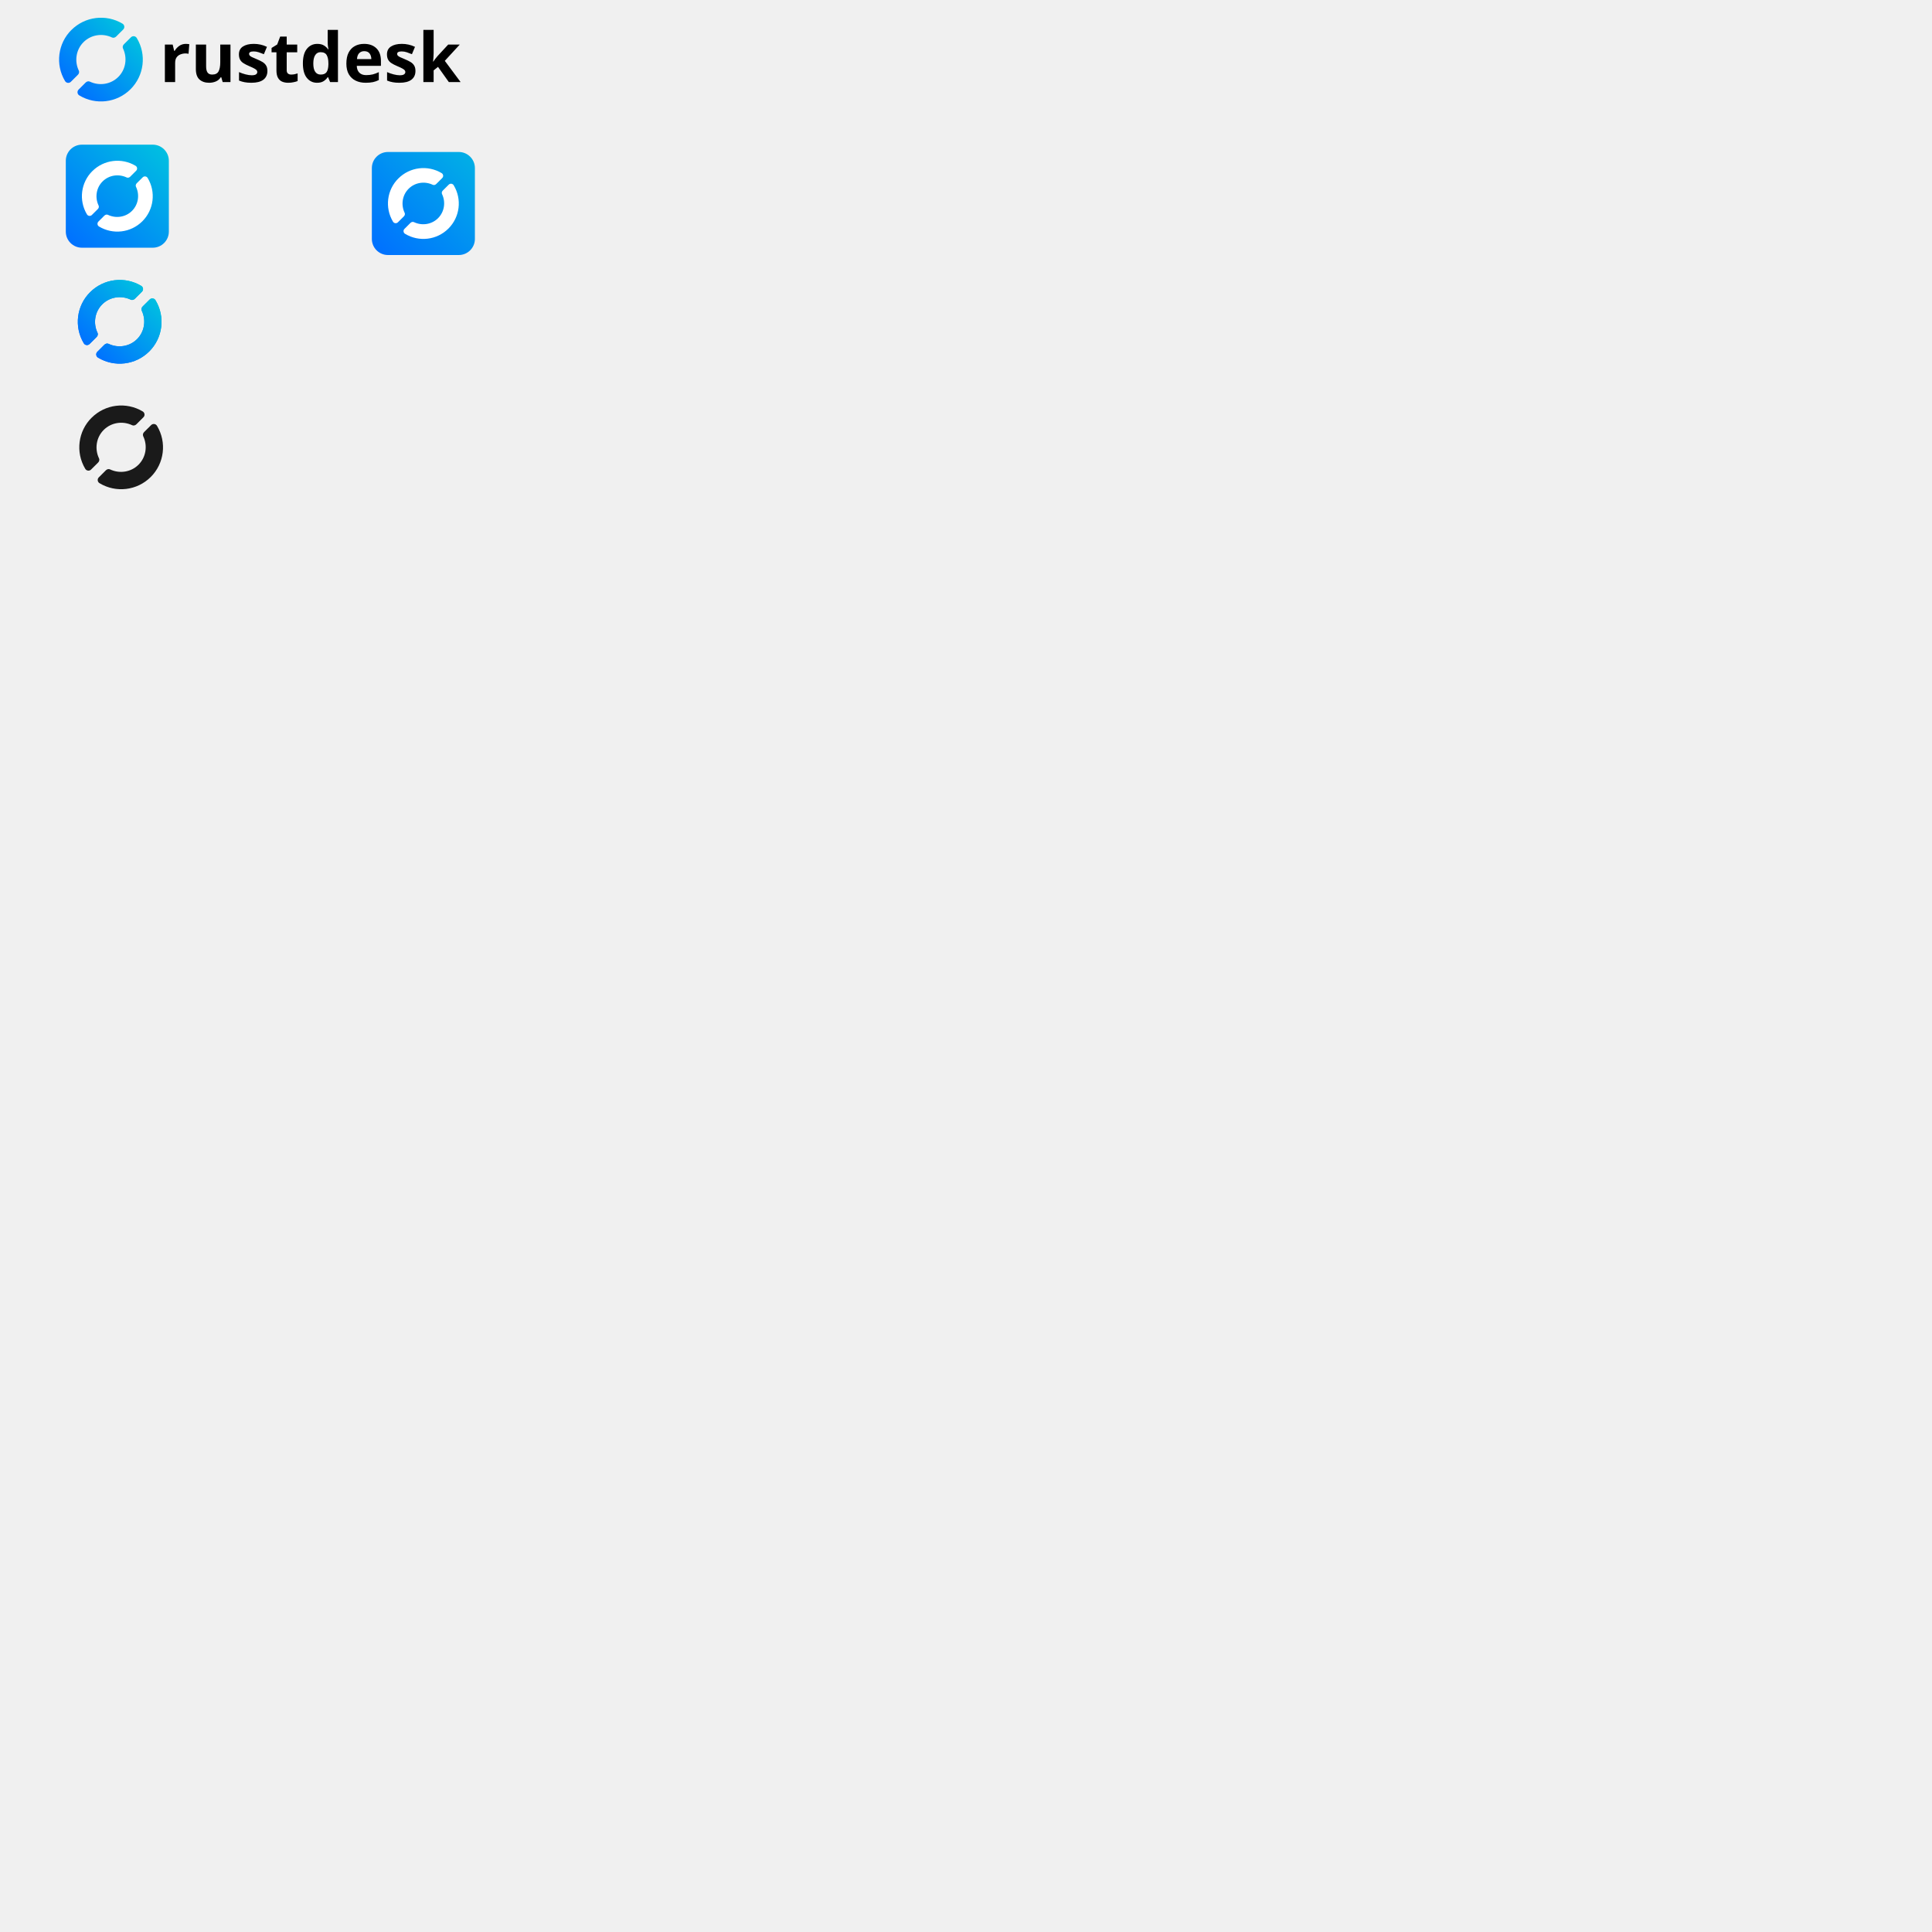
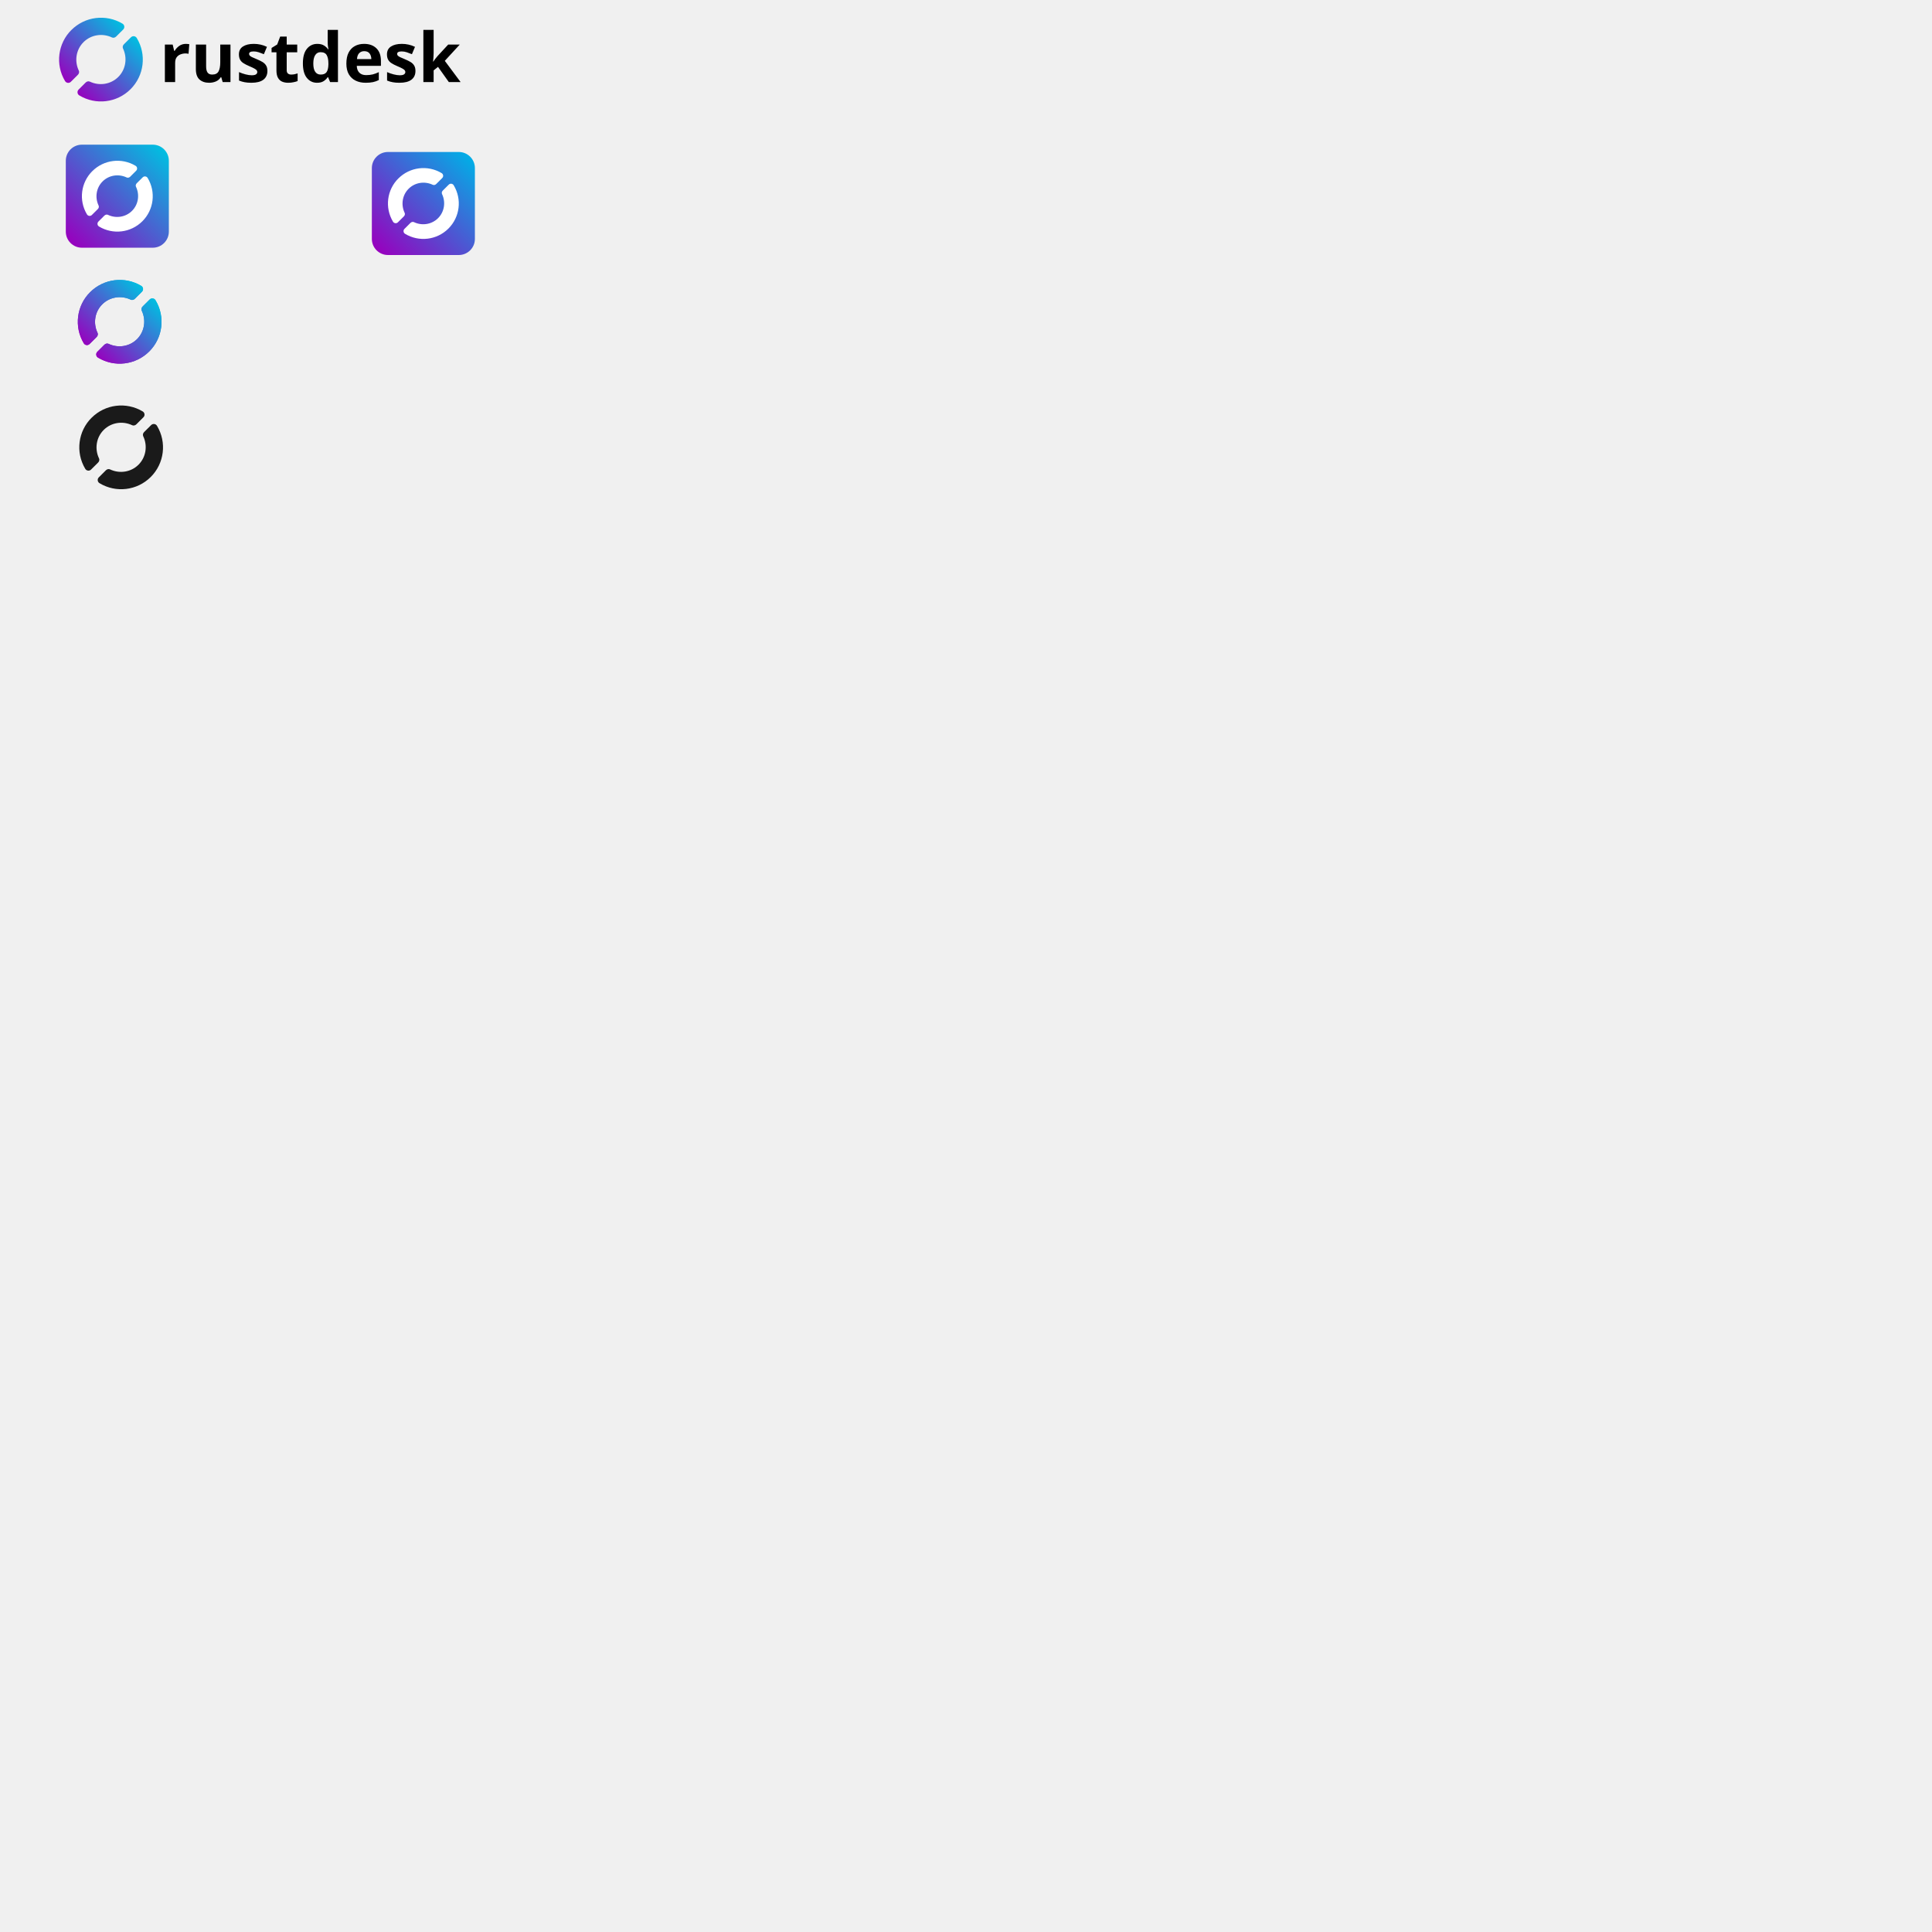
<svg xmlns="http://www.w3.org/2000/svg" xmlns:xlink="http://www.w3.org/1999/xlink" style="isolation:isolate" viewBox="66.993 897.484 600 600" version="1.1" id="svg11" xml:space="preserve" width="600" height="600">
  <defs id="defs15">
    <linearGradient id="linearGradient9947" x1="0.148" x2="0.845" y1="0.851" y2="0.154" gradientTransform="matrix(26.301,0,0,26.331,90.67354,911.7572)" gradientUnits="userSpaceOnUse">
-       <stop offset="0" stop-color="#004ba6" id="stop9943" style="stop-color:#0071ff;stop-opacity:1;" />
+       <stop offset="0" stop-color="#004ba6" id="stop9943" style="stop-color:#9800be;stop-opacity:1;" />
      <stop offset="1" stop-color="#00bfe1" id="stop9945" style="stop-color:#01aee6;stop-opacity:1;" />
    </linearGradient>
    <linearGradient id="linearGradient9775" x1="0.045" x2="0.955" y1="0.955" y2="0.045" gradientTransform="matrix(32,0,0,32,231.03,929.9804)" gradientUnits="userSpaceOnUse">
-       <stop offset="0" stop-color="#004ba6" id="stop9771" style="stop-color:#0071ff;stop-opacity:1;" />
+       <stop offset="0" stop-color="#004ba6" id="stop9771" style="stop-color:#9800be;stop-opacity:1;" />
      <stop offset="1" stop-color="#00bfe1" id="stop9773" style="stop-color:#01aee6;stop-opacity:1;" />
    </linearGradient>
    <linearGradient id="linearGradient5424" x1="0.148" x2="0.845" y1="0.851" y2="0.154" gradientTransform="matrix(26.301,0,0,26.331,90.67354,911.7572)" gradientUnits="userSpaceOnUse">
-       <stop offset="0" stop-color="#004ba6" id="stop5420" style="stop-color:#0071ff;stop-opacity:1;" />
+       <stop offset="0" stop-color="#004ba6" id="stop5420" style="stop-color:#9800be;stop-opacity:1;" />
      <stop offset="1" stop-color="#00bfe1" id="stop5422" style="stop-color:#01aee6;stop-opacity:1;" />
    </linearGradient>
    <linearGradient id="linearGradient1258" x1="0.045" x2="0.955" y1="0.955" y2="0.045" gradientTransform="matrix(32,0,0,32,231.03,929.9804)" gradientUnits="userSpaceOnUse">
-       <stop offset="0" stop-color="#004ba6" id="stop1254" style="stop-color:#0071ff;stop-opacity:1;" />
+       <stop offset="0" stop-color="#004ba6" id="stop1254" style="stop-color:#9800be;stop-opacity:1;" />
      <stop offset="1" stop-color="#00bfe1" id="stop1256" style="stop-color:#01aee6;stop-opacity:1;" />
    </linearGradient>
    <linearGradient id="linearGradient1228" x1="0.045" x2="0.955" y1="0.955" y2="0.045" gradientTransform="matrix(32,0,0,32,231.03,929.9804)" gradientUnits="userSpaceOnUse">
-       <stop offset="0" stop-color="#004ba6" id="stop1224" style="stop-color:#0071ff;stop-opacity:1;" />
+       <stop offset="0" stop-color="#004ba6" id="stop1224" style="stop-color:#9800be;stop-opacity:1;" />
      <stop offset="100%" stop-color="#00bfe1" id="stop1226" />
    </linearGradient>
    <rect x="34.073" y="7.526" width="62.535" height="16.147" id="rect9005" />
    <linearGradient id="a-3" x1="0.045" x2="0.955" y1="0.955" y2="0.045" gradientTransform="matrix(32,0,0,32,231.03,929.9804)" gradientUnits="userSpaceOnUse">
      <stop offset="0%" stop-color="#004ba6" id="stop294" />
      <stop offset="100%" stop-color="#00bfe1" id="stop296" />
    </linearGradient>
    <linearGradient xlink:href="#linearGradient1228" id="linearGradient426" gradientUnits="userSpaceOnUse" gradientTransform="matrix(32,0,0,32,45.09661,851.7449)" x1="0.045" y1="0.955" x2="0.955" y2="0.045" />
    <linearGradient xlink:href="#a" id="linearGradient5414" gradientUnits="userSpaceOnUse" gradientTransform="matrix(26.00048,0,0,25.99935,91.16012,984.4207)" x1="0.148" y1="0.851" x2="0.845" y2="0.154" />
    <linearGradient xlink:href="#a" id="linearGradient9753" gradientUnits="userSpaceOnUse" gradientTransform="matrix(26.00048,0,0,25.99935,66.99302,897.4845)" x1="0.148" y1="0.851" x2="0.845" y2="0.154" />
    <linearGradient xlink:href="#linearGradient9775" id="linearGradient9769" gradientUnits="userSpaceOnUse" gradientTransform="matrix(32,0,0,32,45.09661,851.7449)" x1="0.045" y1="0.955" x2="0.955" y2="0.045" />
    <linearGradient xlink:href="#a" id="linearGradient9831" gradientUnits="userSpaceOnUse" gradientTransform="matrix(22.0004,0,0,21.99946,71.99301,902.4844)" x1="0.148" y1="0.851" x2="0.845" y2="0.154" />
    <linearGradient xlink:href="#a" id="linearGradient342" gradientUnits="userSpaceOnUse" gradientTransform="matrix(26.00048,0,0,25.99936,17.98453,891.7487)" x1="0.148" y1="0.851" x2="0.845" y2="0.154" />
    <linearGradient xlink:href="#a" id="linearGradient765" gradientUnits="userSpaceOnUse" gradientTransform="matrix(26.00048,0,0,25.99936,17.98453,891.7487)" x1="0.148" y1="0.851" x2="0.845" y2="0.154" />
  </defs>
  <linearGradient id="a" x1="0.148" x2="0.845" y1="0.851" y2="0.154" gradientTransform="matrix(26.301,0,0,26.331,90.67354,911.7572)" gradientUnits="userSpaceOnUse">
-     <stop offset="0" stop-color="#004ba6" id="stop4" style="stop-color:#0071ff;stop-opacity:1;" />
+     <stop offset="0" stop-color="#004ba6" id="stop4" style="stop-color:#9800be;stop-opacity:1;" />
    <stop offset="1" stop-color="#00bfe1" id="stop6" style="stop-color:#00bfe1;stop-opacity:1;" />
  </linearGradient>
-   <text xml:space="preserve" transform="translate(66.993,897.484)" id="text9003" style="white-space:pre;shape-inside:url(#rect9005);display:inline;fill:#0071ff" />
+   <text xml:space="preserve" transform="translate(66.993,897.484)" id="text9003" style="white-space:pre;shape-inside:url(#rect9005);display:inline;fill:#9800be" />
  <path fill="url(#a)" d="m 113.485,990.488 -2.135,2.122 c -0.376,0.337 -0.557,0.879 -0.347,1.337 1.423,2.976 0.883,6.524 -1.451,8.856 -2.335,2.331 -5.887,2.871 -8.867,1.449 -0.439,-0.197 -0.954,-0.03 -1.292,0.313 l -2.17,2.166 c -0.255,0.25 -0.381,0.602 -0.34,0.956 0.041,0.354 0.243,0.669 0.548,0.854 5.113,3.095 11.679,2.306 15.911,-1.912 4.232,-4.216 5.039,-10.773 1.955,-15.887 -0.177,-0.311 -0.489,-0.522 -0.844,-0.572 -0.355,-0.05 -0.713,0.068 -0.968,0.318 z m -18.467,-2.306 c -4.253,4.2 -5.086,10.758 -2.02,15.885 0.177,0.312 0.488,0.523 0.843,0.573 0.355,0.05 0.713,-0.068 0.969,-0.319 l 2.123,-2.109 c 0.385,-0.337 0.572,-0.885 0.359,-1.349 -1.423,-2.976 -0.884,-6.524 1.451,-8.856 2.334,-2.331 5.887,-2.871 8.866,-1.45 0.434,0.195 0.942,0.033 1.281,-0.3 l 2.182,-2.179 c 0.255,-0.249 0.381,-0.601 0.34,-0.956 -0.042,-0.353 -0.243,-0.668 -0.548,-0.854 -5.122,-3.068 -11.678,-2.255 -15.893,1.972 z" id="path5412" style="fill:url(#linearGradient5414);stroke-width:0.988" />
  <g id="g9521">
    <g id="g3226" transform="translate(42.33301,90.66725)">
      <path fill="url(#a)" d="M 72.097,883.745 H 50.097 c -2.76,0 -5,-2.24 -5,-5 v -22 c 0,-2.759 2.24,-5 5,-5 h 22 c 2.759,0 5,2.241 5,5 v 22 c 0,2.76 -2.241,5 -5,5 z" id="path422" style="isolation:isolate;fill:url(#linearGradient426)" />
    </g>
    <path fill="url(#a)" d="m 111.32,952.547 -1.807,1.795 c -0.318,0.285 -0.472,0.744 -0.293,1.131 1.204,2.518 0.747,5.52 -1.228,7.494 -1.976,1.973 -4.981,2.429 -7.502,1.226 -0.371,-0.166 -0.807,-0.025 -1.093,0.265 l -1.836,1.833 c -0.216,0.211 -0.322,0.51 -0.288,0.809 0.034,0.3 0.206,0.567 0.463,0.723 4.326,2.618 9.882,1.951 13.463,-1.618 3.581,-3.568 4.264,-9.115 1.655,-13.443 -0.15,-0.263 -0.414,-0.442 -0.714,-0.484 -0.3,-0.042 -0.603,0.058 -0.819,0.269 z m -15.626,-1.951 c -3.599,3.554 -4.304,9.103 -1.709,13.441 0.15,0.264 0.413,0.443 0.714,0.485 0.3,0.042 0.603,-0.058 0.82,-0.27 l 1.797,-1.785 c 0.325,-0.285 0.484,-0.749 0.303,-1.141 -1.204,-2.518 -0.748,-5.52 1.228,-7.494 1.975,-1.973 4.981,-2.429 7.502,-1.227 0.367,0.165 0.797,0.028 1.084,-0.254 l 1.846,-1.844 c 0.216,-0.211 0.322,-0.509 0.288,-0.809 -0.035,-0.299 -0.206,-0.566 -0.463,-0.723 -4.334,-2.596 -9.881,-1.908 -13.448,1.669 z" id="path9011" style="fill:#ffffff;fill-opacity:1;stroke-width:0.836" />
  </g>
  <path fill="url(#a)" d="m 113.485,990.488 -2.135,2.122 c -0.376,0.337 -0.557,0.879 -0.347,1.337 1.423,2.976 0.883,6.524 -1.451,8.856 -2.335,2.331 -5.887,2.871 -8.867,1.449 -0.439,-0.197 -0.954,-0.03 -1.292,0.313 l -2.17,2.166 c -0.255,0.25 -0.381,0.602 -0.34,0.956 0.041,0.354 0.243,0.669 0.548,0.854 5.113,3.095 11.679,2.306 15.911,-1.912 4.232,-4.216 5.039,-10.773 1.955,-15.887 -0.177,-0.311 -0.489,-0.522 -0.844,-0.572 -0.355,-0.05 -0.713,0.068 -0.968,0.318 z m -18.467,-2.306 c -4.253,4.2 -5.086,10.758 -2.02,15.885 0.177,0.312 0.488,0.523 0.843,0.573 0.355,0.05 0.713,-0.068 0.969,-0.319 l 2.123,-2.109 c 0.385,-0.337 0.572,-0.885 0.359,-1.349 -1.423,-2.976 -0.884,-6.524 1.451,-8.856 2.334,-2.331 5.887,-2.871 8.866,-1.45 0.434,0.195 0.942,0.033 1.281,-0.3 l 2.182,-2.179 c 0.255,-0.249 0.381,-0.601 0.34,-0.956 -0.042,-0.353 -0.243,-0.668 -0.548,-0.854 -5.122,-3.068 -11.678,-2.255 -15.893,1.972 z" id="path9523" style="fill:url(#linearGradient5414);stroke-width:0.988" />
  <g id="g9759" transform="translate(18.35032,5.505096)">
    <g id="g8359">
-       <text xml:space="preserve" style="font-style:normal;font-variant:normal;font-weight:normal;font-stretch:normal;font-size:21.333px;font-family:Asap;-inkscape-font-specification:Asap;fill:#0071ff" x="98.192" y="917.463" id="text9011">
+       <text xml:space="preserve" style="font-style:normal;font-variant:normal;font-weight:normal;font-stretch:normal;font-size:21.333px;font-family:Asap;-inkscape-font-specification:Asap;fill:#9800be" x="98.192" y="917.463" id="text9011">
        <tspan id="tspan9009" x="98.192" y="917.463" style="font-style:normal;font-variant:normal;font-weight:600;font-stretch:normal;font-size:21.333px;font-family:Nunito;-inkscape-font-specification:'Nunito Semi-Bold';fill:#000000">rustdesk</tspan>
      </text>
    </g>
    <path fill="url(#a)" d="m 89.318,903.552 -2.135,2.122 c -0.376,0.337 -0.557,0.879 -0.347,1.337 1.423,2.976 0.883,6.524 -1.451,8.856 -2.335,2.331 -5.887,2.871 -8.867,1.449 -0.439,-0.197 -0.954,-0.03 -1.292,0.313 l -2.17,2.166 c -0.255,0.25 -0.381,0.602 -0.34,0.956 0.041,0.354 0.243,0.669 0.548,0.854 5.113,3.095 11.679,2.306 15.911,-1.912 4.232,-4.216 5.039,-10.773 1.955,-15.887 -0.177,-0.311 -0.489,-0.522 -0.844,-0.572 -0.355,-0.05 -0.713,0.068 -0.968,0.318 z m -18.467,-2.306 c -4.253,4.2 -5.086,10.758 -2.02,15.885 0.177,0.312 0.488,0.523 0.843,0.573 0.355,0.05 0.713,-0.068 0.969,-0.319 l 2.123,-2.109 c 0.385,-0.337 0.572,-0.885 0.359,-1.349 -1.423,-2.976 -0.884,-6.524 1.451,-8.856 2.334,-2.331 5.887,-2.871 8.866,-1.45 0.434,0.195 0.942,0.033 1.281,-0.3 l 2.182,-2.179 c 0.255,-0.249 0.381,-0.601 0.34,-0.956 -0.042,-0.353 -0.243,-0.668 -0.548,-0.854 -5.122,-3.068 -11.678,-2.255 -15.893,1.972 z" id="path9751" style="fill:url(#linearGradient9753);stroke-width:0.988" />
  </g>
  <g id="g9767" transform="translate(95.04653,2.270736)">
    <g id="g9763" transform="translate(42.33301,90.66725)">
      <path fill="url(#a)" d="M 72.097,883.745 H 50.097 c -2.76,0 -5,-2.24 -5,-5 v -22 c 0,-2.759 2.24,-5 5,-5 h 22 c 2.759,0 5,2.241 5,5 v 22 c 0,2.76 -2.241,5 -5,5 z" id="path9761" style="isolation:isolate;fill:url(#linearGradient9769)" />
    </g>
    <path fill="url(#a)" d="m 111.32,952.547 -1.807,1.795 c -0.318,0.285 -0.472,0.744 -0.293,1.131 1.204,2.518 0.747,5.52 -1.228,7.494 -1.976,1.973 -4.981,2.429 -7.502,1.226 -0.371,-0.166 -0.807,-0.025 -1.093,0.265 l -1.836,1.833 c -0.216,0.211 -0.322,0.51 -0.288,0.809 0.034,0.3 0.206,0.567 0.463,0.723 4.326,2.618 9.882,1.951 13.463,-1.618 3.581,-3.568 4.264,-9.115 1.655,-13.443 -0.15,-0.263 -0.414,-0.442 -0.714,-0.484 -0.3,-0.042 -0.603,0.058 -0.819,0.269 z m -15.626,-1.951 c -3.599,3.554 -4.304,9.103 -1.709,13.441 0.15,0.264 0.413,0.443 0.714,0.485 0.3,0.042 0.603,-0.058 0.82,-0.27 l 1.797,-1.785 c 0.325,-0.285 0.484,-0.749 0.303,-1.141 -1.204,-2.518 -0.748,-5.52 1.228,-7.494 1.975,-1.973 4.981,-2.429 7.502,-1.227 0.367,0.165 0.797,0.028 1.084,-0.254 l 1.846,-1.844 c 0.216,-0.211 0.322,-0.509 0.288,-0.809 -0.035,-0.299 -0.206,-0.566 -0.463,-0.723 -4.334,-2.596 -9.881,-1.908 -13.448,1.669 z" id="path9765" style="fill:#ffffff;fill-opacity:1;stroke-width:0.836" />
  </g>
  <g id="g9825" transform="translate(-74.12332,-7.46099)">
    <g id="g9821" transform="translate(42.33301,90.66725)" />
  </g>
  <g id="g9889" transform="translate(-59.55055,66.71606)">
    <rect style="fill:#ffffff;fill-opacity:1;stroke:none;stroke-width:1;stroke-dasharray:none;stroke-opacity:1;paint-order:fill markers stroke" id="rect9885" width="32" height="32" x="66.993" y="897.484" />
    <path fill="url(#a)" d="m 90.883,907.619 -1.807,1.795 c -0.318,0.285 -0.472,0.744 -0.293,1.131 1.204,2.518 0.747,5.52 -1.228,7.494 -1.976,1.973 -4.981,2.429 -7.502,1.226 -0.371,-0.166 -0.807,-0.025 -1.093,0.265 l -1.836,1.833 c -0.216,0.211 -0.322,0.51 -0.288,0.809 0.034,0.3 0.206,0.567 0.463,0.723 4.326,2.618 9.882,1.951 13.463,-1.618 3.581,-3.568 4.264,-9.115 1.655,-13.443 -0.15,-0.263 -0.414,-0.442 -0.714,-0.484 -0.3,-0.043 -0.603,0.058 -0.819,0.269 z m -15.626,-1.951 c -3.599,3.554 -4.304,9.103 -1.709,13.441 0.15,0.264 0.413,0.443 0.714,0.485 0.3,0.042 0.603,-0.058 0.82,-0.27 l 1.797,-1.785 c 0.325,-0.285 0.484,-0.749 0.303,-1.141 -1.204,-2.518 -0.748,-5.52 1.228,-7.493 1.975,-1.973 4.981,-2.429 7.502,-1.227 0.367,0.165 0.797,0.028 1.084,-0.254 l 1.846,-1.844 c 0.216,-0.211 0.322,-0.509 0.288,-0.809 -0.035,-0.299 -0.206,-0.566 -0.463,-0.723 -4.334,-2.596 -9.881,-1.908 -13.448,1.668 z" id="path9829" style="fill:url(#linearGradient9831);stroke-width:0.988" />
  </g>
  <path fill="url(#a)" d="m 113.944,1029.483 -2.135,2.122 c -0.376,0.337 -0.557,0.879 -0.347,1.337 1.423,2.976 0.883,6.524 -1.451,8.856 -2.335,2.331 -5.887,2.871 -8.867,1.449 -0.439,-0.197 -0.954,-0.03 -1.292,0.313 l -2.17,2.166 c -0.255,0.25 -0.381,0.602 -0.34,0.956 0.041,0.354 0.243,0.669 0.548,0.854 5.113,3.095 11.679,2.306 15.911,-1.912 4.232,-4.216 5.039,-10.773 1.955,-15.887 -0.177,-0.311 -0.489,-0.522 -0.844,-0.572 -0.355,-0.05 -0.713,0.068 -0.968,0.318 z m -18.467,-2.306 c -4.253,4.2 -5.086,10.758 -2.02,15.885 0.177,0.312 0.488,0.523 0.843,0.573 0.355,0.05 0.713,-0.068 0.969,-0.319 l 2.123,-2.109 c 0.385,-0.337 0.572,-0.885 0.359,-1.349 -1.423,-2.976 -0.884,-6.524 1.451,-8.856 2.334,-2.331 5.887,-2.871 8.866,-1.45 0.434,0.195 0.942,0.033 1.281,-0.3 l 2.182,-2.179 c 0.255,-0.249 0.381,-0.601 0.34,-0.956 -0.042,-0.353 -0.243,-0.668 -0.548,-0.854 -5.122,-3.068 -11.678,-2.255 -15.893,1.972 z" id="path357" style="fill:#1a1a1a;stroke-width:0.988" />
  <path fill="url(#a)" d="m 34.579,1018.473 -2.135,2.122 c -0.376,0.337 -0.557,0.879 -0.347,1.337 1.423,2.976 0.883,6.524 -1.451,8.856 -2.335,2.331 -5.887,2.871 -8.867,1.449 -0.439,-0.197 -0.954,-0.03 -1.292,0.313 l -2.17,2.166 c -0.255,0.25 -0.381,0.602 -0.34,0.956 0.041,0.354 0.243,0.669 0.548,0.854 5.113,3.095 11.679,2.306 15.911,-1.912 4.232,-4.216 5.039,-10.773 1.955,-15.887 -0.177,-0.311 -0.489,-0.522 -0.844,-0.572 -0.355,-0.05 -0.713,0.068 -0.968,0.318 z m -18.467,-2.306 c -4.253,4.2 -5.086,10.758 -2.02,15.885 0.177,0.312 0.488,0.523 0.843,0.573 0.355,0.05 0.713,-0.068 0.969,-0.319 l 2.123,-2.109 c 0.385,-0.337 0.572,-0.885 0.359,-1.349 -1.423,-2.976 -0.884,-6.524 1.451,-8.856 2.334,-2.331 5.887,-2.871 8.866,-1.45 0.434,0.195 0.942,0.033 1.281,-0.3 l 2.182,-2.179 c 0.255,-0.249 0.381,-0.601 0.34,-0.956 -0.042,-0.353 -0.243,-0.668 -0.548,-0.854 -5.122,-3.068 -11.678,-2.255 -15.893,1.972 z" id="path408" style="fill:#ffffff;stroke-width:0.988" />
  <g id="g763" transform="translate(-49.90362,15.78627)">
    <g id="g761">
      <rect style="fill:#ffffff;fill-opacity:1;stroke:none;stroke-width:1;stroke-dasharray:none;stroke-opacity:1;paint-order:fill markers stroke" id="rect757" width="32" height="32" x="14.985" y="888.748" rx="5" ry="5" />
      <path fill="url(#a)" d="m 40.309,897.816 -2.135,2.122 c -0.376,0.337 -0.557,0.879 -0.347,1.337 1.423,2.976 0.883,6.524 -1.451,8.856 -2.335,2.331 -5.887,2.871 -8.867,1.449 -0.439,-0.197 -0.954,-0.03 -1.292,0.313 l -2.17,2.166 c -0.255,0.25 -0.381,0.602 -0.34,0.956 0.041,0.354 0.243,0.669 0.548,0.854 5.113,3.095 11.679,2.306 15.911,-1.912 4.232,-4.216 5.039,-10.773 1.955,-15.887 -0.177,-0.311 -0.489,-0.522 -0.844,-0.572 -0.355,-0.05 -0.713,0.068 -0.968,0.318 z M 21.843,895.511 c -4.253,4.2 -5.086,10.758 -2.02,15.885 0.177,0.312 0.488,0.523 0.843,0.573 0.355,0.05 0.713,-0.068 0.969,-0.319 l 2.123,-2.109 c 0.385,-0.337 0.572,-0.885 0.359,-1.349 -1.423,-2.976 -0.884,-6.524 1.451,-8.856 2.334,-2.331 5.887,-2.871 8.866,-1.45 0.434,0.195 0.942,0.033 1.281,-0.3 l 2.182,-2.179 c 0.255,-0.249 0.381,-0.601 0.34,-0.956 -0.041,-0.353 -0.243,-0.668 -0.548,-0.854 -5.122,-3.068 -11.678,-2.255 -15.893,1.972 z" id="path759" style="fill:url(#linearGradient765);stroke-width:0.988" />
    </g>
  </g>
  <path style="fill:#000000;stroke-width:1" id="path2240" d="" />
  <g id="g340" transform="translate(-53.94018,69.13041)">
    <g id="g369" transform="translate(-2.109404,-5.177626)">
      <rect style="fill:#ffffff;fill-opacity:1;stroke:none;stroke-width:1;stroke-dasharray:none;stroke-opacity:1;paint-order:fill markers stroke" id="rect336" width="32" height="32" x="14.985" y="888.748" rx="7" ry="7" />
      <path fill="url(#a)" d="m 40.309,897.816 -2.135,2.122 c -0.376,0.337 -0.557,0.879 -0.347,1.337 1.423,2.976 0.883,6.524 -1.451,8.856 -2.335,2.331 -5.887,2.871 -8.867,1.449 -0.439,-0.197 -0.954,-0.03 -1.292,0.313 l -2.17,2.166 c -0.255,0.25 -0.381,0.602 -0.34,0.956 0.041,0.354 0.243,0.669 0.548,0.854 5.113,3.095 11.679,2.306 15.911,-1.912 4.232,-4.216 5.039,-10.773 1.955,-15.887 -0.177,-0.311 -0.489,-0.522 -0.844,-0.572 -0.355,-0.05 -0.713,0.068 -0.968,0.318 z M 21.843,895.511 c -4.253,4.2 -5.086,10.758 -2.02,15.885 0.177,0.312 0.488,0.523 0.843,0.573 0.355,0.05 0.713,-0.068 0.969,-0.319 l 2.123,-2.109 c 0.385,-0.337 0.572,-0.885 0.359,-1.349 -1.423,-2.976 -0.884,-6.524 1.451,-8.856 2.334,-2.331 5.887,-2.871 8.866,-1.45 0.434,0.195 0.942,0.033 1.281,-0.3 l 2.182,-2.179 c 0.255,-0.249 0.381,-0.601 0.34,-0.956 -0.041,-0.353 -0.243,-0.668 -0.548,-0.854 -5.122,-3.068 -11.678,-2.255 -15.893,1.972 z" id="path338" style="fill:url(#linearGradient342);stroke-width:0.988" />
    </g>
  </g>
</svg>
